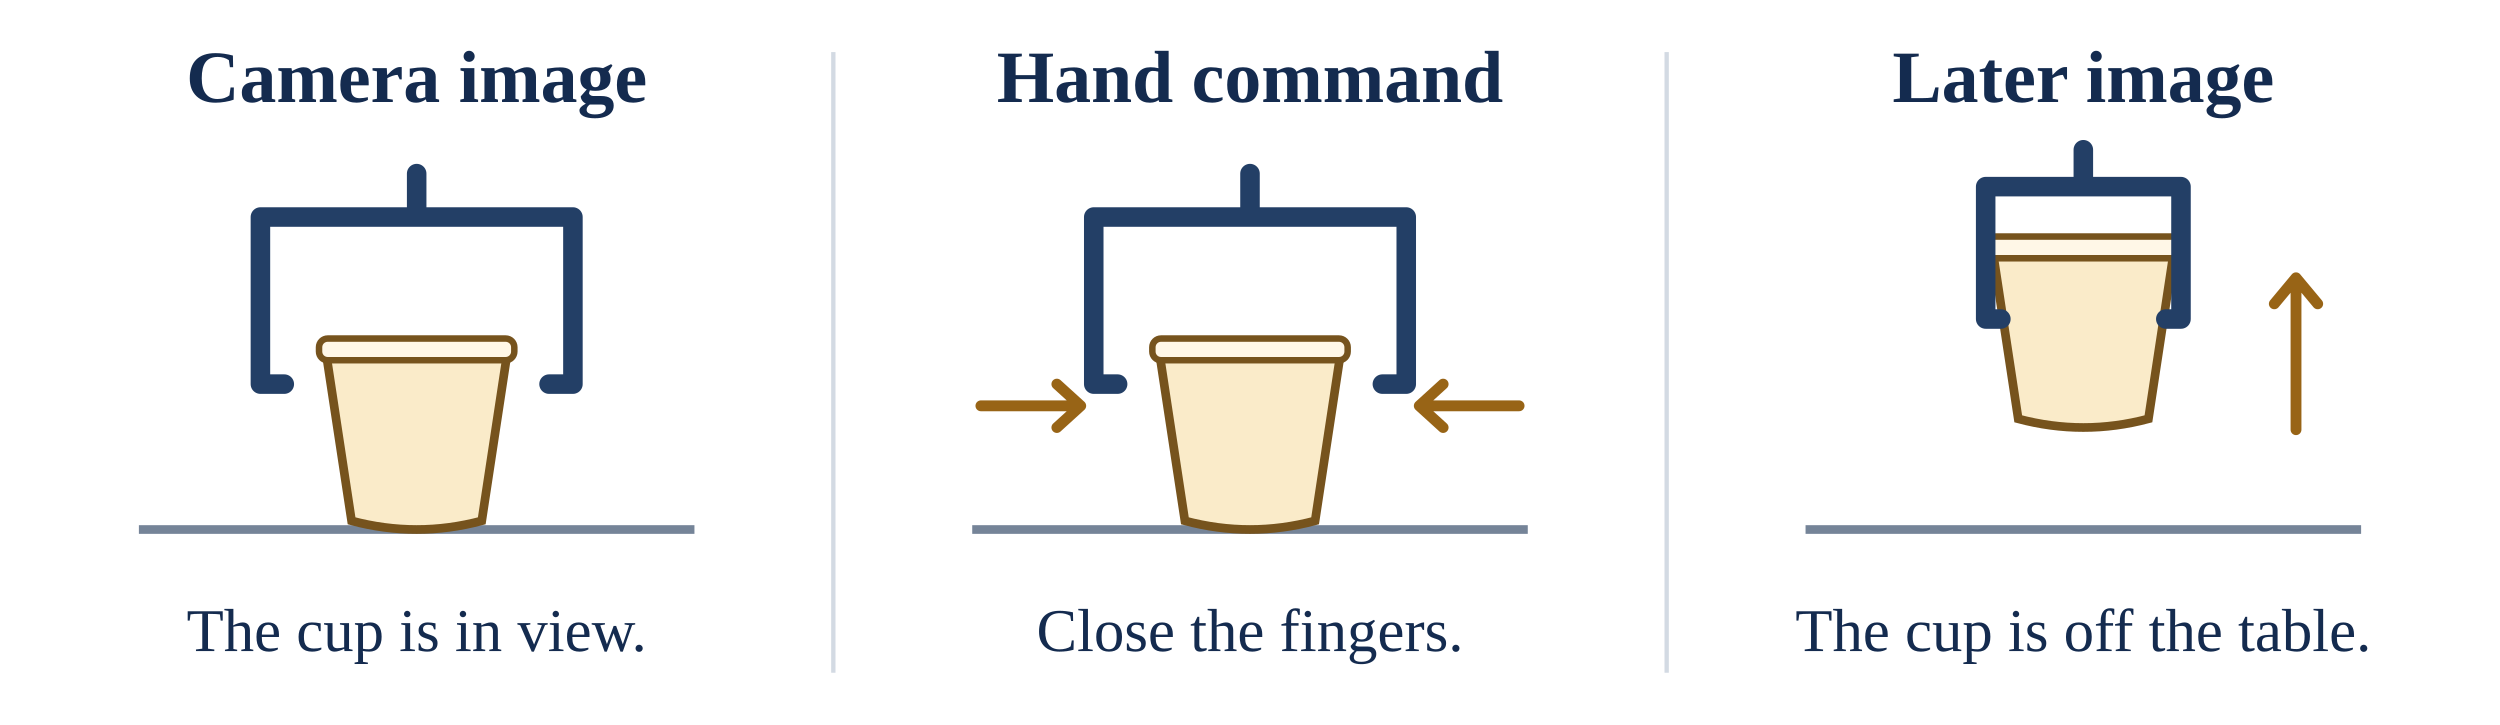
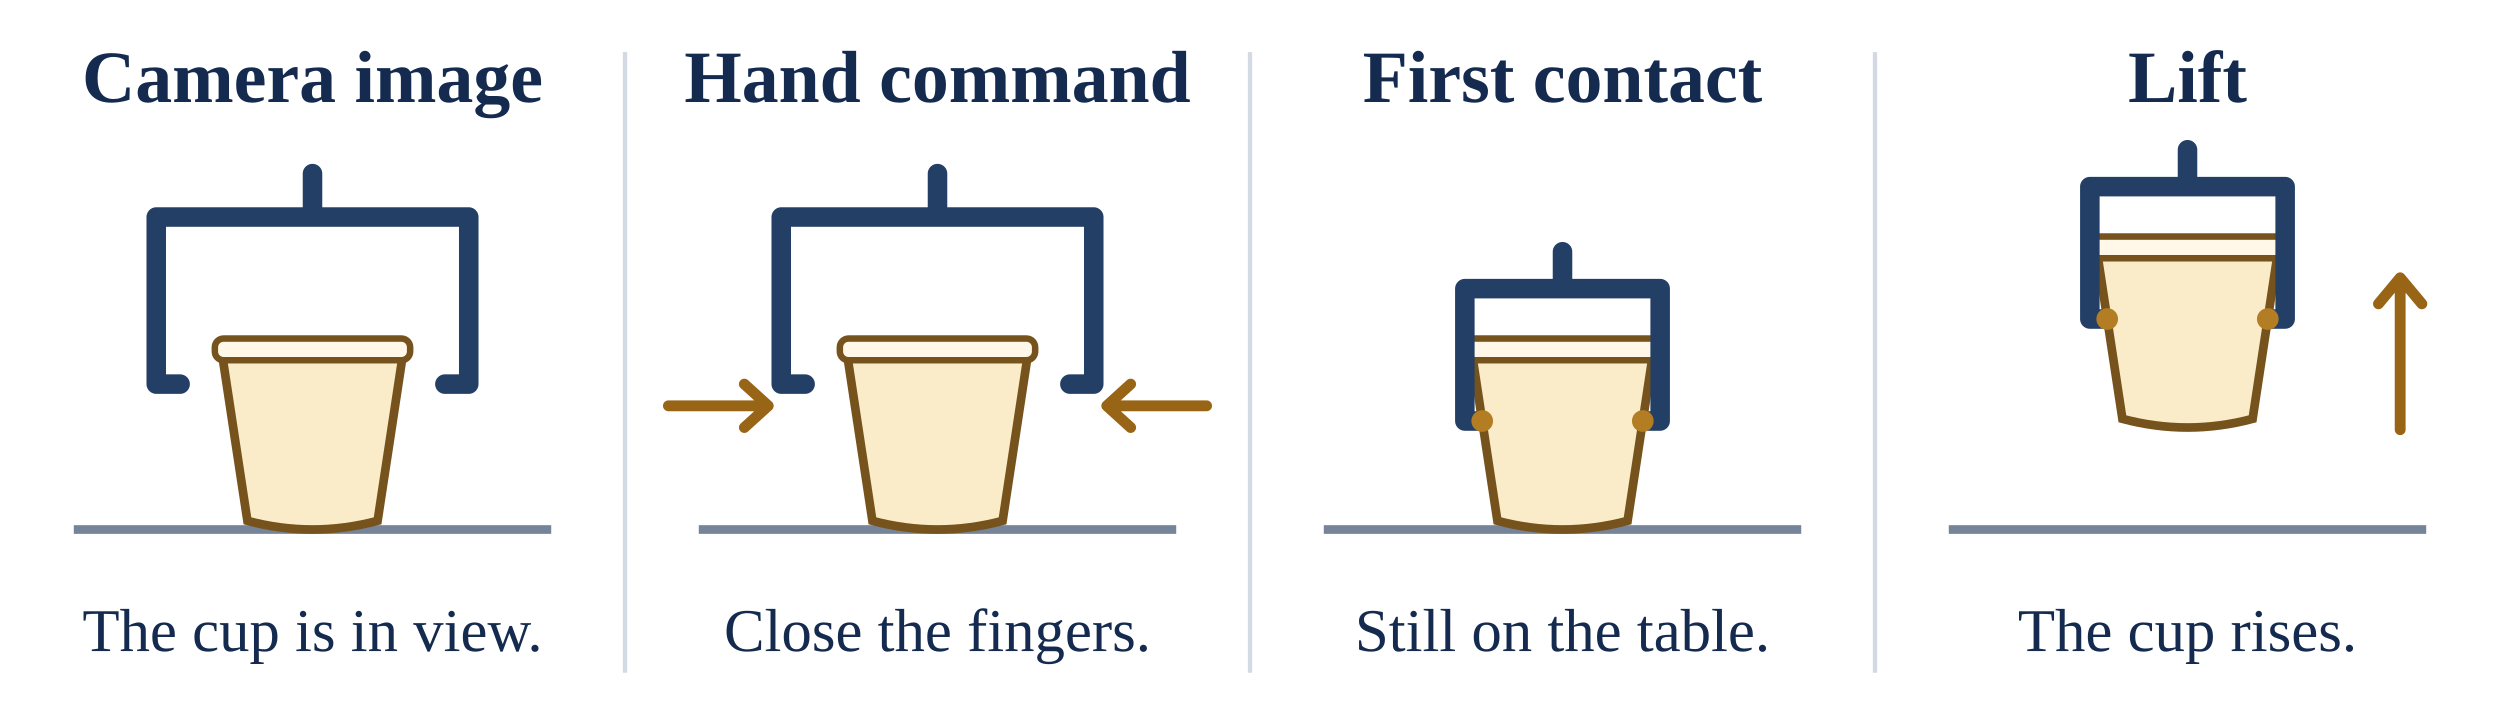
<svg xmlns="http://www.w3.org/2000/svg" id="w13-cup-evidence" viewBox="0 0 1152 334" role="img" aria-labelledby="w13-cup-title w13-cup-desc">
  <style>
    #w13-cup-evidence text { font-family: inherit; text-anchor: middle; fill: #142b4f }
    #w13-cup-evidence .heading { font-size: 34px; font-weight: 700 }
    #w13-cup-evidence .caption { font-size: 28px }
-     #w13-cup-evidence .hand { fill: none; stroke: #233f66; stroke-width: 9; stroke-linecap: round; stroke-linejoin: round }
    #w13-cup-evidence .table { stroke: #758498; stroke-width: 4 }
    #w13-cup-evidence .arrow { fill: none; stroke: #986416; stroke-width: 5; stroke-linecap: round; stroke-linejoin: round }
  </style>
  <defs>
    <g id="w13-paper-cup">
      <path d="M-42 0 H42 L30 79 Q0 87 -30 79 Z" fill="#faebc9" stroke="#76531d" stroke-width="4" />
      <rect x="-45" y="-5" width="90" height="10" rx="4" fill="#fff7e7" stroke="#76531d" stroke-width="3" />
    </g>
    <g id="w13-open-hand" fill="none" stroke="#233f66" stroke-width="9" stroke-linecap="round" stroke-linejoin="round">
      <path d="M0 0 V20 M-72 20 H72 M-72 20 V97 H-61 M72 20 V97 H61" />
    </g>
+     <g id="w13-hand-at-contact">
+       <path d="M0 0 V17 M-45 17 H45 M-45 17 V78 H-38 M45 17 V78 H38" fill="none" stroke="#233f66" stroke-width="9" stroke-linecap="round" stroke-linejoin="round" />
+       <circle cx="-37" cy="78" r="5" fill="#b37d24" />
+       <circle cx="37" cy="78" r="5" fill="#b37d24" />
+     </g>
  </defs>
-   <path d="M384 24 V310 M768 24 V310" stroke="#d3dae3" stroke-width="2" />
-   <g transform="translate(192 0)">
+   <path d="M288 24 V310 M576 24 V310 M864 24 V310" stroke="#d3dae3" stroke-width="2" />
+   <g transform="translate(144 0)">
    <text class="heading" y="47">Camera image</text>
-     <path class="table" d="M-128 244 H128" />
+     <path class="table" d="M-110 244 H110" />
    <use href="#w13-paper-cup" y="161" />
    <use href="#w13-open-hand" y="80" />
    <text class="caption" y="300">The cup is in view.</text>
  </g>
-   <g transform="translate(576 0)">
+   <g transform="translate(432 0)">
    <text class="heading" y="47">Hand command</text>
-     <path class="table" d="M-128 244 H128" />
+     <path class="table" d="M-110 244 H110" />
    <use href="#w13-paper-cup" y="161" />
    <use href="#w13-open-hand" y="80" />
    <path class="arrow" d="M-124 187 H-78 M-89 177 L-78 187 L-89 197 M124 187 H78 M89 177 L78 187 L89 197" />
    <text class="caption" y="300">Close the fingers.</text>
  </g>
-   <g transform="translate(960 0)">
-     <text class="heading" y="47">Later image</text>
-     <path class="table" d="M-128 244 H128" />
+   <g transform="translate(720 0)">
+     <text class="heading" y="47">First contact</text>
+     <path class="table" d="M-110 244 H110" />
+     <use href="#w13-paper-cup" y="161" />
+     <use href="#w13-hand-at-contact" y="116" />
+     <text class="caption" y="300">Still on the table.</text>
+   </g>
+   <g transform="translate(1008 0)">
+     <text class="heading" y="47">Lift</text>
+     <path class="table" d="M-110 244 H110" />
    <use href="#w13-paper-cup" y="114" />
-     <path class="hand" d="M0 69 V86 M-45 86 H45 M-45 86 V147 H-38 M45 86 V147 H38" />
+     <use href="#w13-hand-at-contact" y="69" />
    <path class="arrow" d="M98 198 V128 M88 140 L98 128 L108 140" />
-     <text class="caption" y="300">The cup is off the table.</text>
+     <text class="caption" y="300">The cup rises.</text>
  </g>
</svg>
